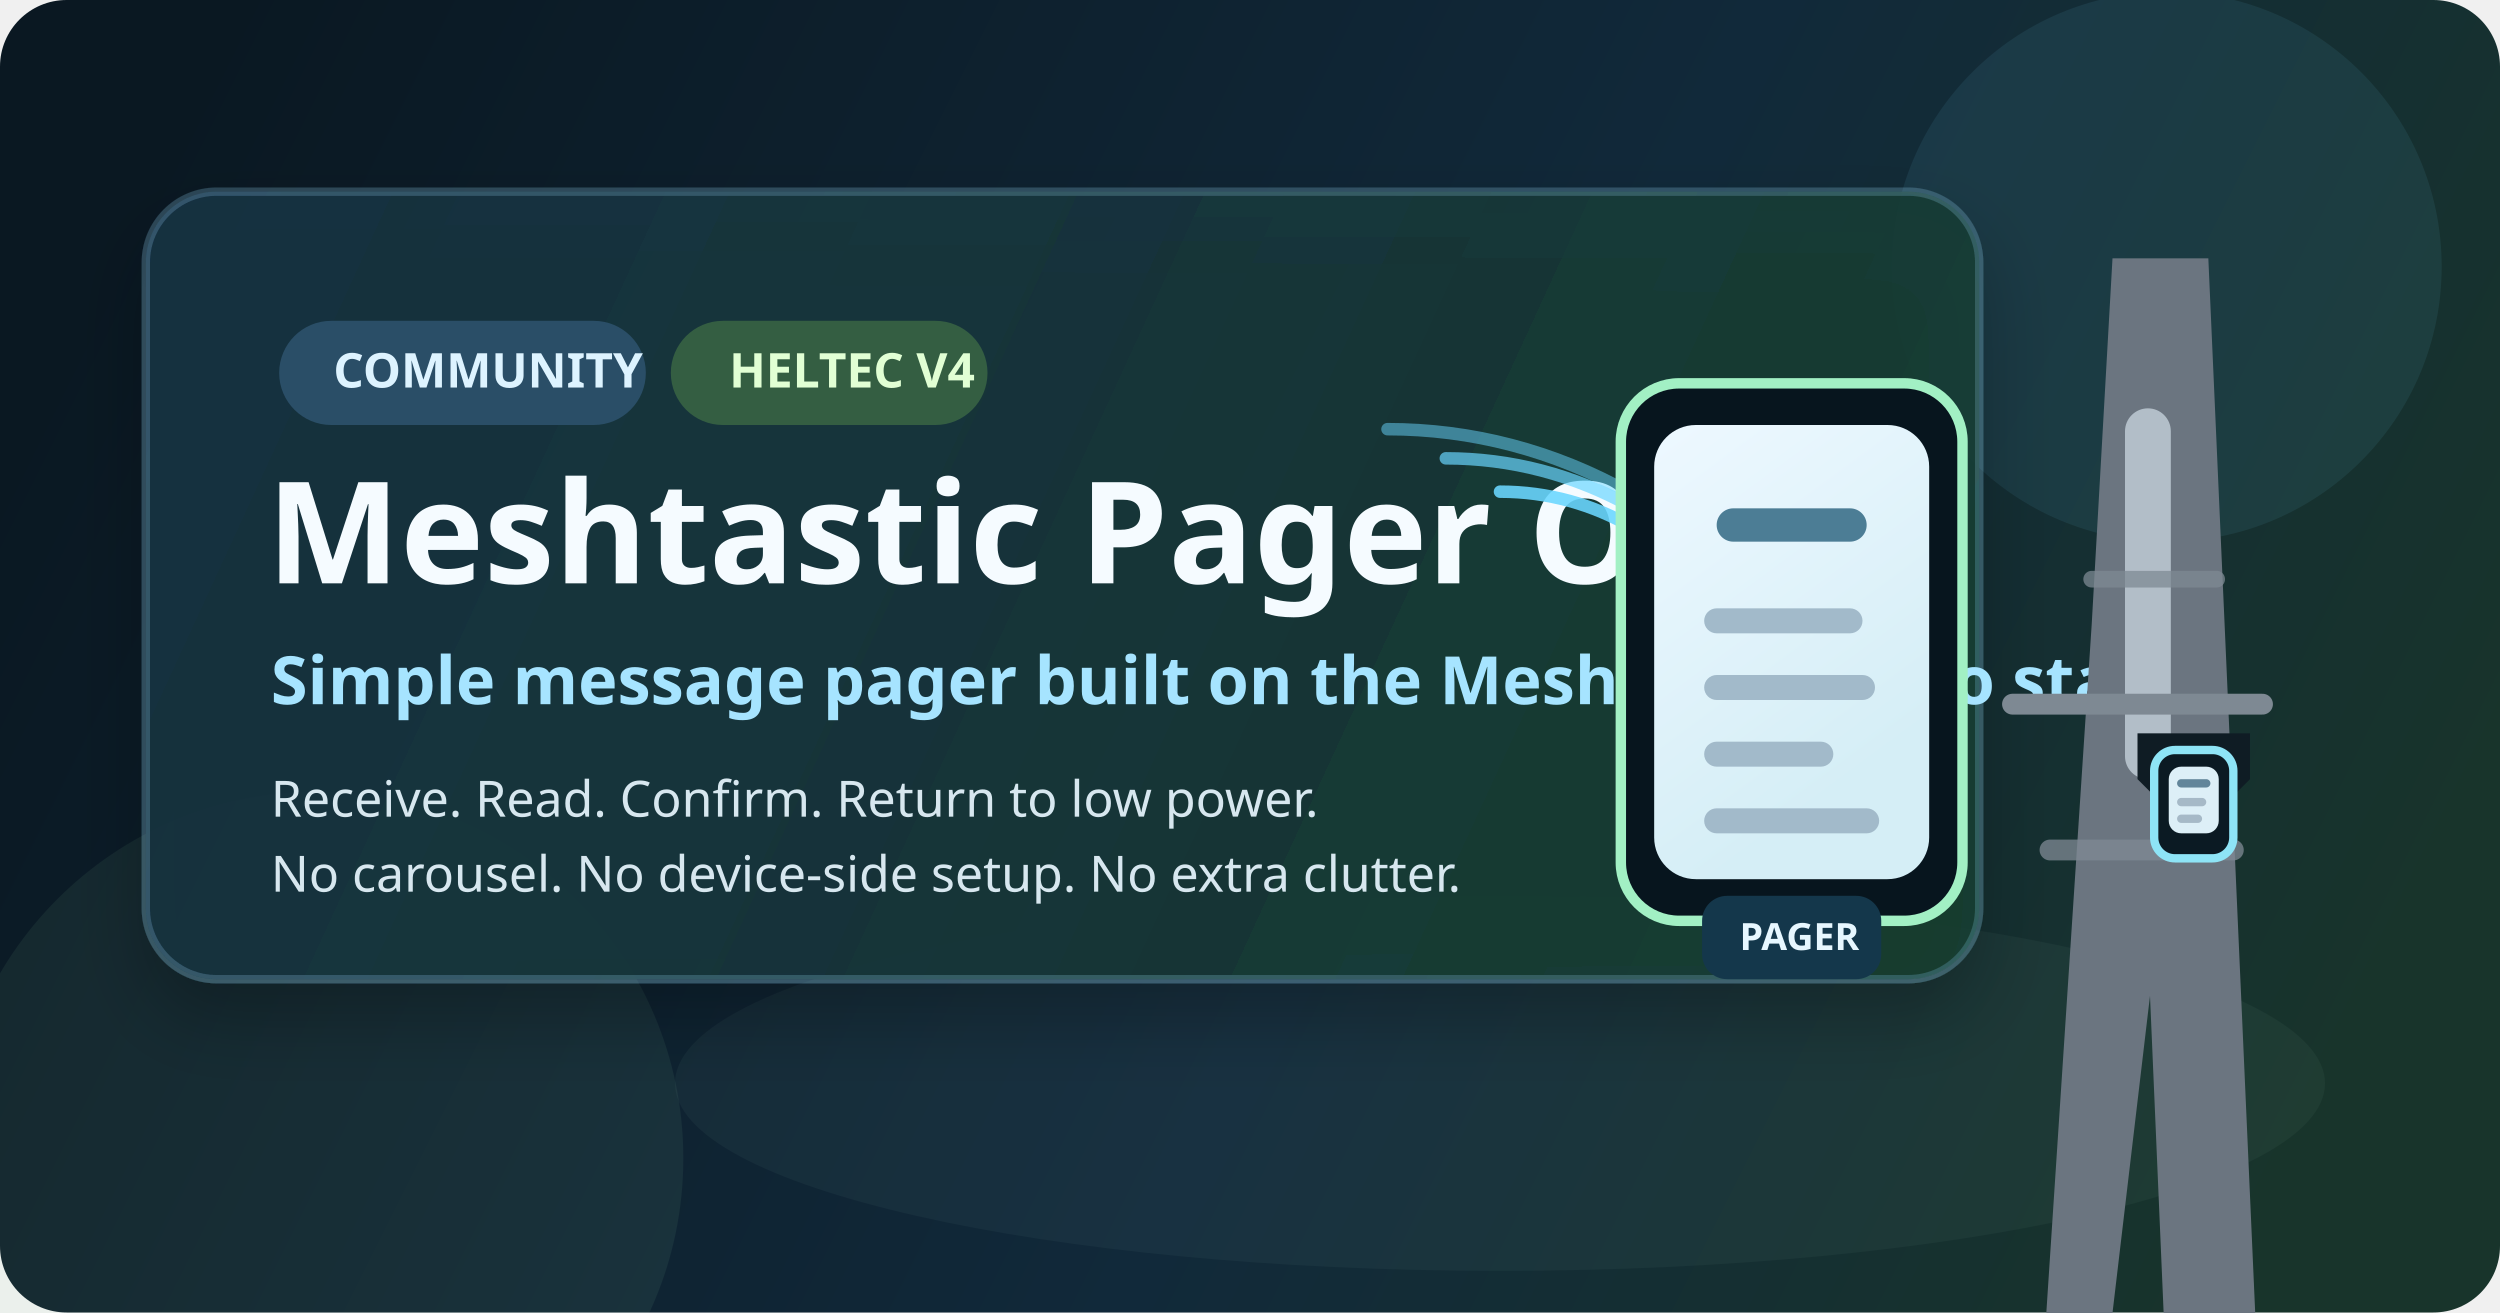
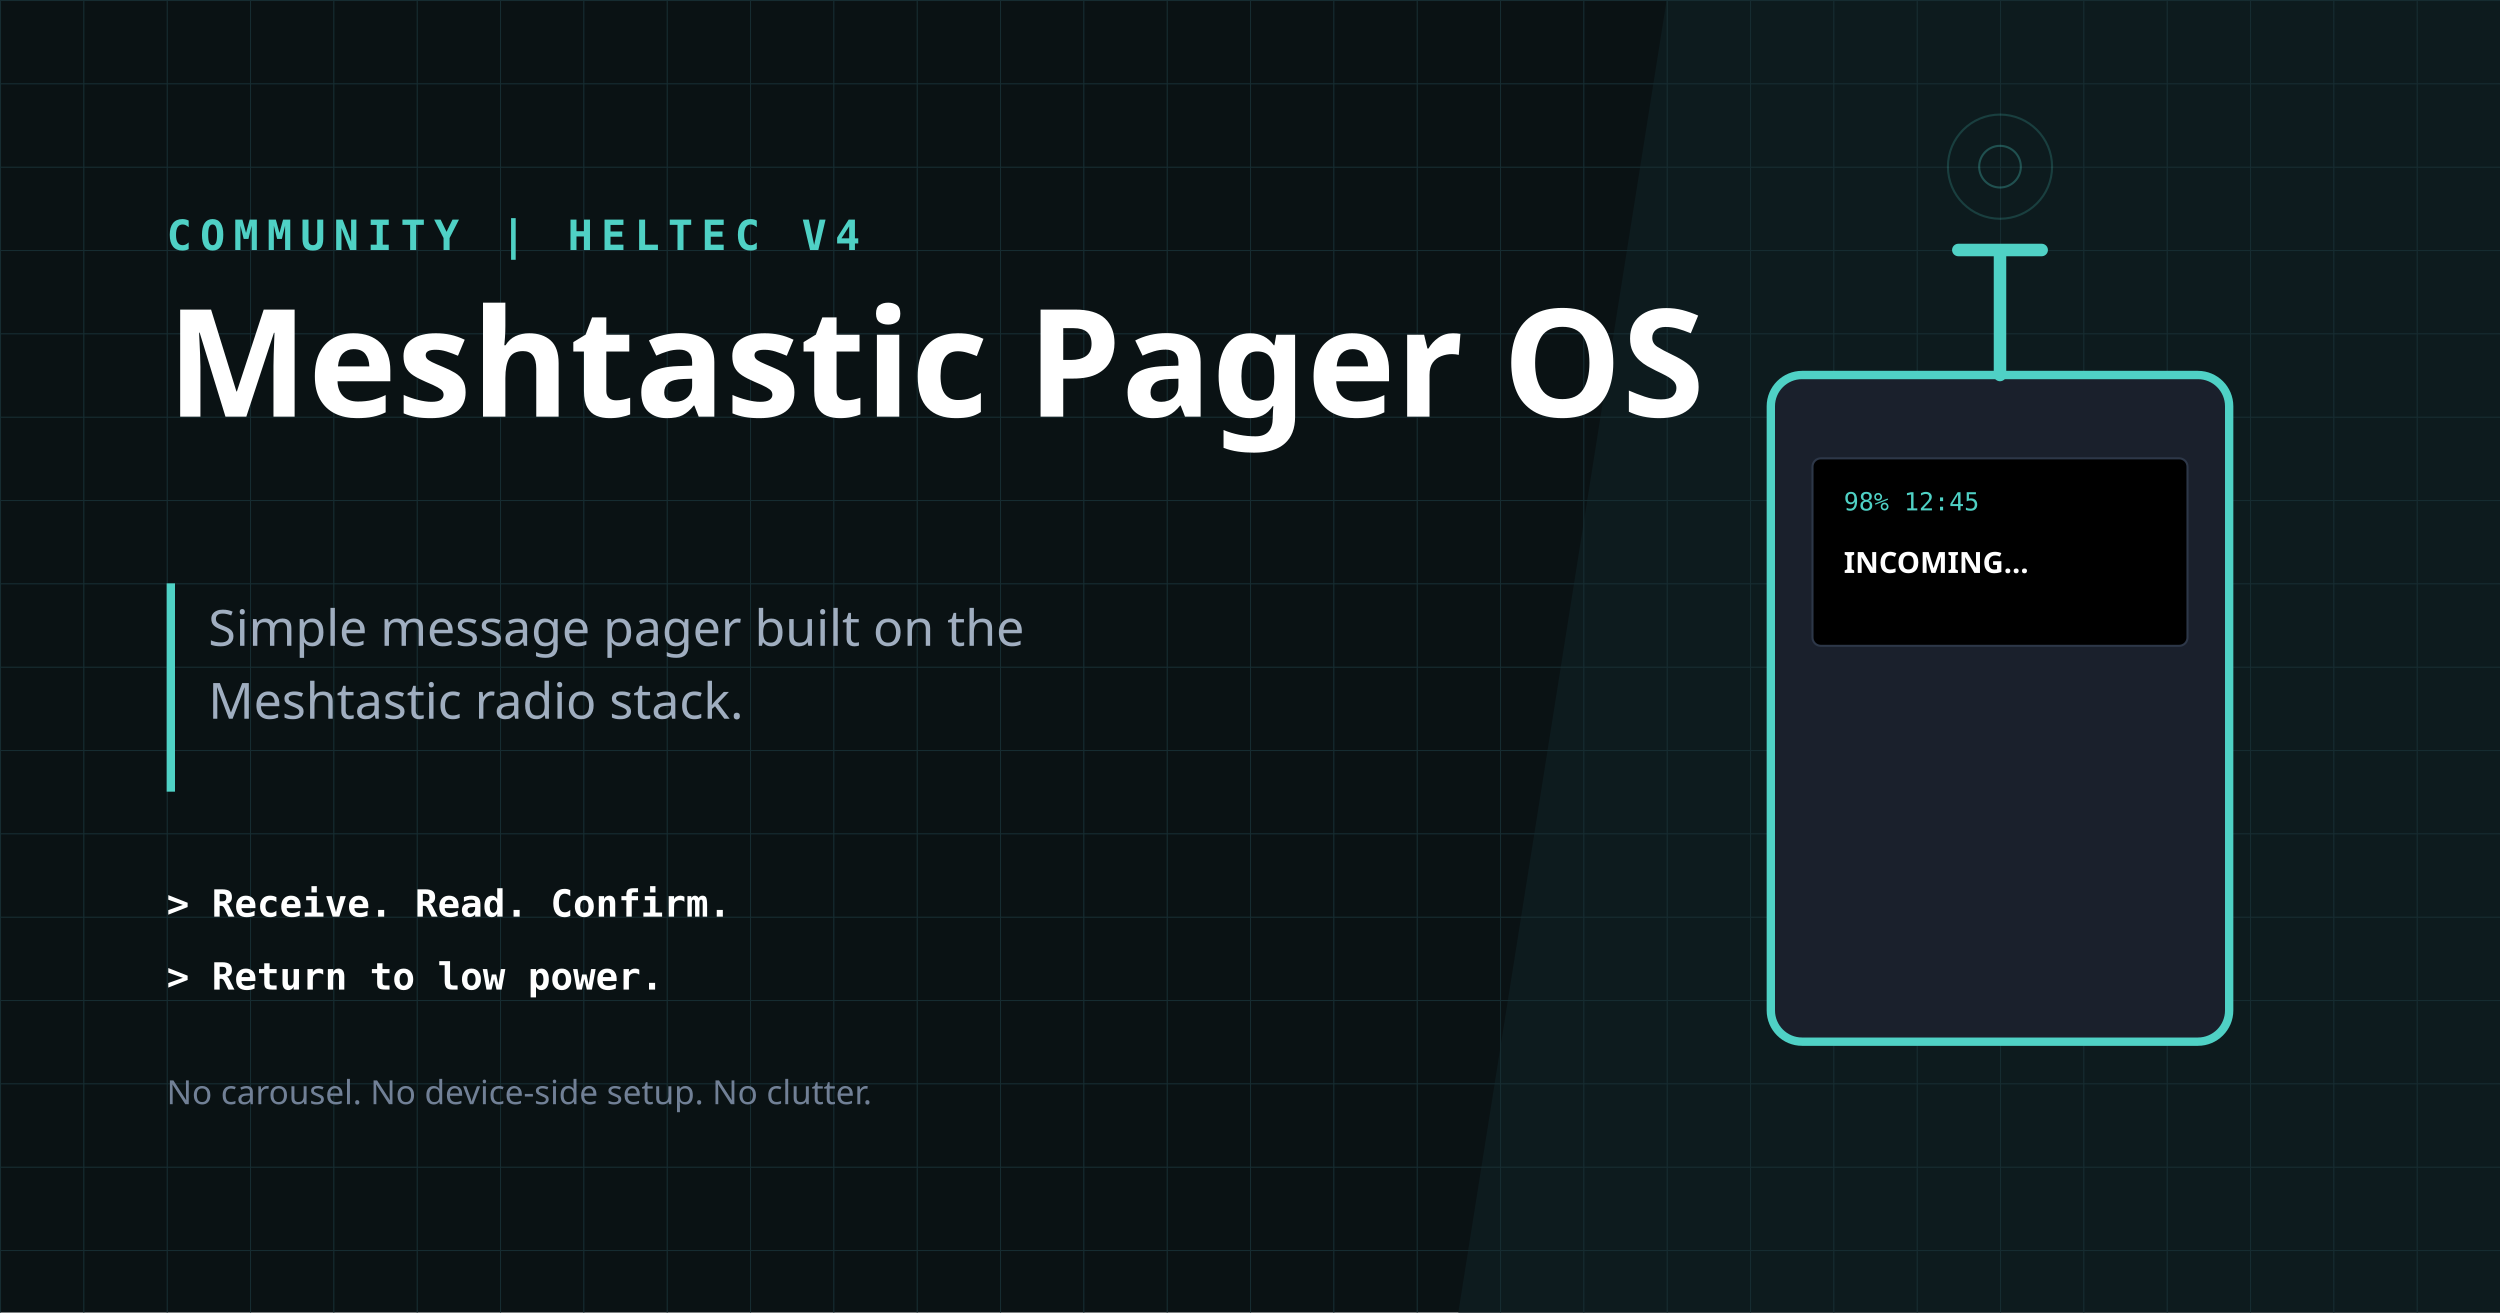
- <svg xmlns="http://www.w3.org/2000/svg" width="1200" height="630" viewBox="0 0 1200 630" fill="none">
+ <svg xmlns="http://www.w3.org/2000/svg" width="1200" height="630" viewBox="0 0 1200 630">
+   <rect width="1200" height="630" fill="#0a1214" />
+   <path d="M800 0L1200 0V630L700 630Z" fill="#0d1b1e" />
  <defs>
-     <linearGradient id="bg" x1="80" y1="60" x2="1100" y2="570" gradientUnits="userSpaceOnUse">
-       <stop stop-color="#0A1822" />
-       <stop offset="0.58" stop-color="#11293A" />
-       <stop offset="1" stop-color="#18342B" />
-     </linearGradient>
-     <linearGradient id="panel" x1="86" y1="104" x2="920" y2="488" gradientUnits="userSpaceOnUse">
-       <stop stop-color="#163043" stop-opacity="0.96" />
-       <stop offset="1" stop-color="#173E32" stop-opacity="0.92" />
-     </linearGradient>
-     <linearGradient id="screen" x1="812" y1="196" x2="924" y2="348" gradientUnits="userSpaceOnUse">
-       <stop stop-color="#EDF8FF" />
-       <stop offset="1" stop-color="#D5EEF6" />
-     </linearGradient>
-     <filter id="shadow" x="0" y="0" width="1200" height="630" filterUnits="userSpaceOnUse" color-interpolation-filters="sRGB">
-       <feDropShadow dx="0" dy="18" stdDeviation="18" flood-color="#000000" flood-opacity="0.28" />
-     </filter>
+     <pattern id="grid" width="40" height="40" patternUnits="userSpaceOnUse">
+       <path d="M 40 0 L 0 0 0 40" fill="none" stroke="#162c31" stroke-width="1" />
+     </pattern>
  </defs>
-   <rect width="1200" height="630" rx="32" fill="url(#bg)" />
-   <circle cx="1040" cy="128" r="132" fill="#78D7FF" fill-opacity="0.08" />
-   <circle cx="152" cy="556" r="176" fill="#AAEFB4" fill-opacity="0.07" />
-   <ellipse cx="720" cy="520" rx="396" ry="90" fill="#D6FFF0" fill-opacity="0.04" />
-   <g filter="url(#shadow)">
-     <rect x="70" y="92" width="880" height="378" rx="34" fill="url(#panel)" stroke="#8ECFEA" stroke-opacity="0.24" stroke-width="4" />
+   <rect width="1200" height="630" fill="url(#grid)" />
+   <g transform="translate(80, 120)">
+     <text font-family="monospace" font-weight="bold" fill="#4fd1c5" font-size="20" letter-spacing="4">COMMUNITY | HELTEC V4</text>
+     <text y="80" font-family="sans-serif" font-weight="900" fill="#ffffff" font-size="72">Meshtastic Pager OS</text>
+     <g transform="translate(0, 160)">
+       <rect width="4" height="100" fill="#4fd1c5" />
+       <text x="20" y="30" font-family="sans-serif" fill="#a0aec0" font-size="24">Simple message pager built on the</text>
+       <text x="20" y="65" font-family="sans-serif" fill="#a0aec0" font-size="24">Meshtastic radio stack.</text>
+     </g>
+     <g transform="translate(0, 320)">
+       <text y="0" font-family="monospace" fill="#ffffff" font-size="18" font-weight="bold">&gt; Receive. Read. Confirm.</text>
+       <text y="35" font-family="monospace" fill="#ffffff" font-size="18" font-weight="bold">&gt; Return to low power.</text>
+       <text y="90" font-family="sans-serif" fill="#718096" font-size="16">No carousel. No device-side setup. No clutter.</text>
+     </g>
  </g>
-   <rect x="134" y="154" width="176" height="50" rx="25" fill="#2A4E67" />
-   <rect x="322" y="154" width="152" height="50" rx="25" fill="#345E42" />
-   <text x="160" y="186" fill="#DDF3FF" font-family="Verdana, Geneva, sans-serif" font-size="23" font-weight="700">COMMUNITY</text>
-   <text x="350" y="186" fill="#E1FFD4" font-family="Verdana, Geneva, sans-serif" font-size="23" font-weight="700">HELTEC V4</text>
-   <text x="128" y="280" fill="#F5FBFF" font-family="Verdana, Geneva, sans-serif" font-size="68" font-weight="700">Meshtastic Pager OS</text>
-   <text x="130" y="338" fill="#A6E4FF" font-family="Verdana, Geneva, sans-serif" font-size="32" font-weight="700">Simple message pager built on the Meshtastic radio stack</text>
-   <text x="130" y="392" fill="#D7E7EF" font-family="Verdana, Geneva, sans-serif" font-size="24">Receive. Read. Confirm. Return to low power.</text>
-   <text x="130" y="428" fill="#D7E7EF" font-family="Verdana, Geneva, sans-serif" font-size="24">No carousel. No device-side setup. No extra clutter.</text>
-   <g opacity="0.88">
-     <path d="M720 236C766 236 806 260 838 304" stroke="#69D6FF" stroke-width="6" stroke-linecap="round" />
-     <path d="M694 220C756 220 816 251 860 316" stroke="#69D6FF" stroke-opacity="0.78" stroke-width="6" stroke-linecap="round" />
-     <path d="M666 206C746 206 824 246 884 332" stroke="#69D6FF" stroke-opacity="0.56" stroke-width="6" stroke-linecap="round" />
-   </g>
-   <g>
-     <rect x="778" y="184" width="164" height="258" rx="28" fill="#07151E" stroke="#A2F0C4" stroke-width="5" />
-     <rect x="794" y="204" width="132" height="218" rx="20" fill="url(#screen)" />
-     <rect x="824" y="244" width="72" height="16" rx="8" fill="#4C7D95" />
-     <rect x="818" y="292" width="76" height="12" rx="6" fill="#A2BACA" />
-     <rect x="818" y="324" width="82" height="12" rx="6" fill="#A2BACA" />
-     <rect x="818" y="356" width="62" height="12" rx="6" fill="#A2BACA" />
-     <rect x="818" y="388" width="84" height="12" rx="6" fill="#A2BACA" />
-     <rect x="817" y="430" width="86" height="40" rx="12" fill="#14374B" />
-     <text x="835" y="456" fill="#E7F7FF" font-family="Verdana, Geneva, sans-serif" font-size="18" font-weight="700">PAGER</text>
-   </g>
-   <g transform="translate(980 124)">
-     <path d="M34 0H80L104 540H60L52 354L30 540H0L24 176L34 0Z" fill="#6B7580" />
-     <rect x="40" y="72" width="22" height="178" rx="11" fill="#B2BEC8" />
-     <path d="M-14 214H106" stroke="#7E8993" stroke-width="10" stroke-linecap="round" />
-     <path d="M4 284H92" stroke="#7E8993" stroke-width="10" stroke-linecap="round" opacity="0.76" />
-     <path d="M24 154H84" stroke="#7E8993" stroke-width="8" stroke-linecap="round" opacity="0.74" />
-   </g>
-   <g transform="translate(1026 352)">
-     <path d="M0 0H54V22L42 34H12L0 22V0Z" fill="#0F1C24" />
-     <rect x="8" y="8" width="38" height="52" rx="10" fill="#0B1A23" stroke="#8EE4F6" stroke-width="4" />
-     <rect x="15" y="16" width="24" height="32" rx="6" fill="#DDEFF7" />
-     <rect x="19" y="22" width="16" height="4" rx="2" fill="#62859A" />
-     <rect x="19" y="31" width="14" height="4" rx="2" fill="#A6B9C7" />
-     <rect x="19" y="39" width="12" height="4" rx="2" fill="#A6B9C7" />
+   <g transform="translate(850, 180)">
+     <rect x="0" y="0" width="220" height="320" rx="15" fill="#1a202c" stroke="#4fd1c5" stroke-width="4" />
+     <rect x="20" y="40" width="180" height="90" rx="4" fill="#000" stroke="#2d3748" />
+     <text x="35" y="65" font-family="monospace" fill="#4fd1c5" font-size="12">98% 12:45</text>
+     <text x="35" y="95" font-family="sans-serif" fill="#fff" font-size="14" font-weight="bold">INCOMING...</text>
+     <path d="M110 0V-60M90 -60H130" stroke="#4fd1c5" stroke-width="6" stroke-linecap="round" />
+     <circle cx="110" cy="-100" r="10" fill="none" stroke="#4fd1c5" stroke-opacity="0.3" />
+     <circle cx="110" cy="-100" r="25" fill="none" stroke="#4fd1c5" stroke-opacity="0.2" />
  </g>
</svg>
